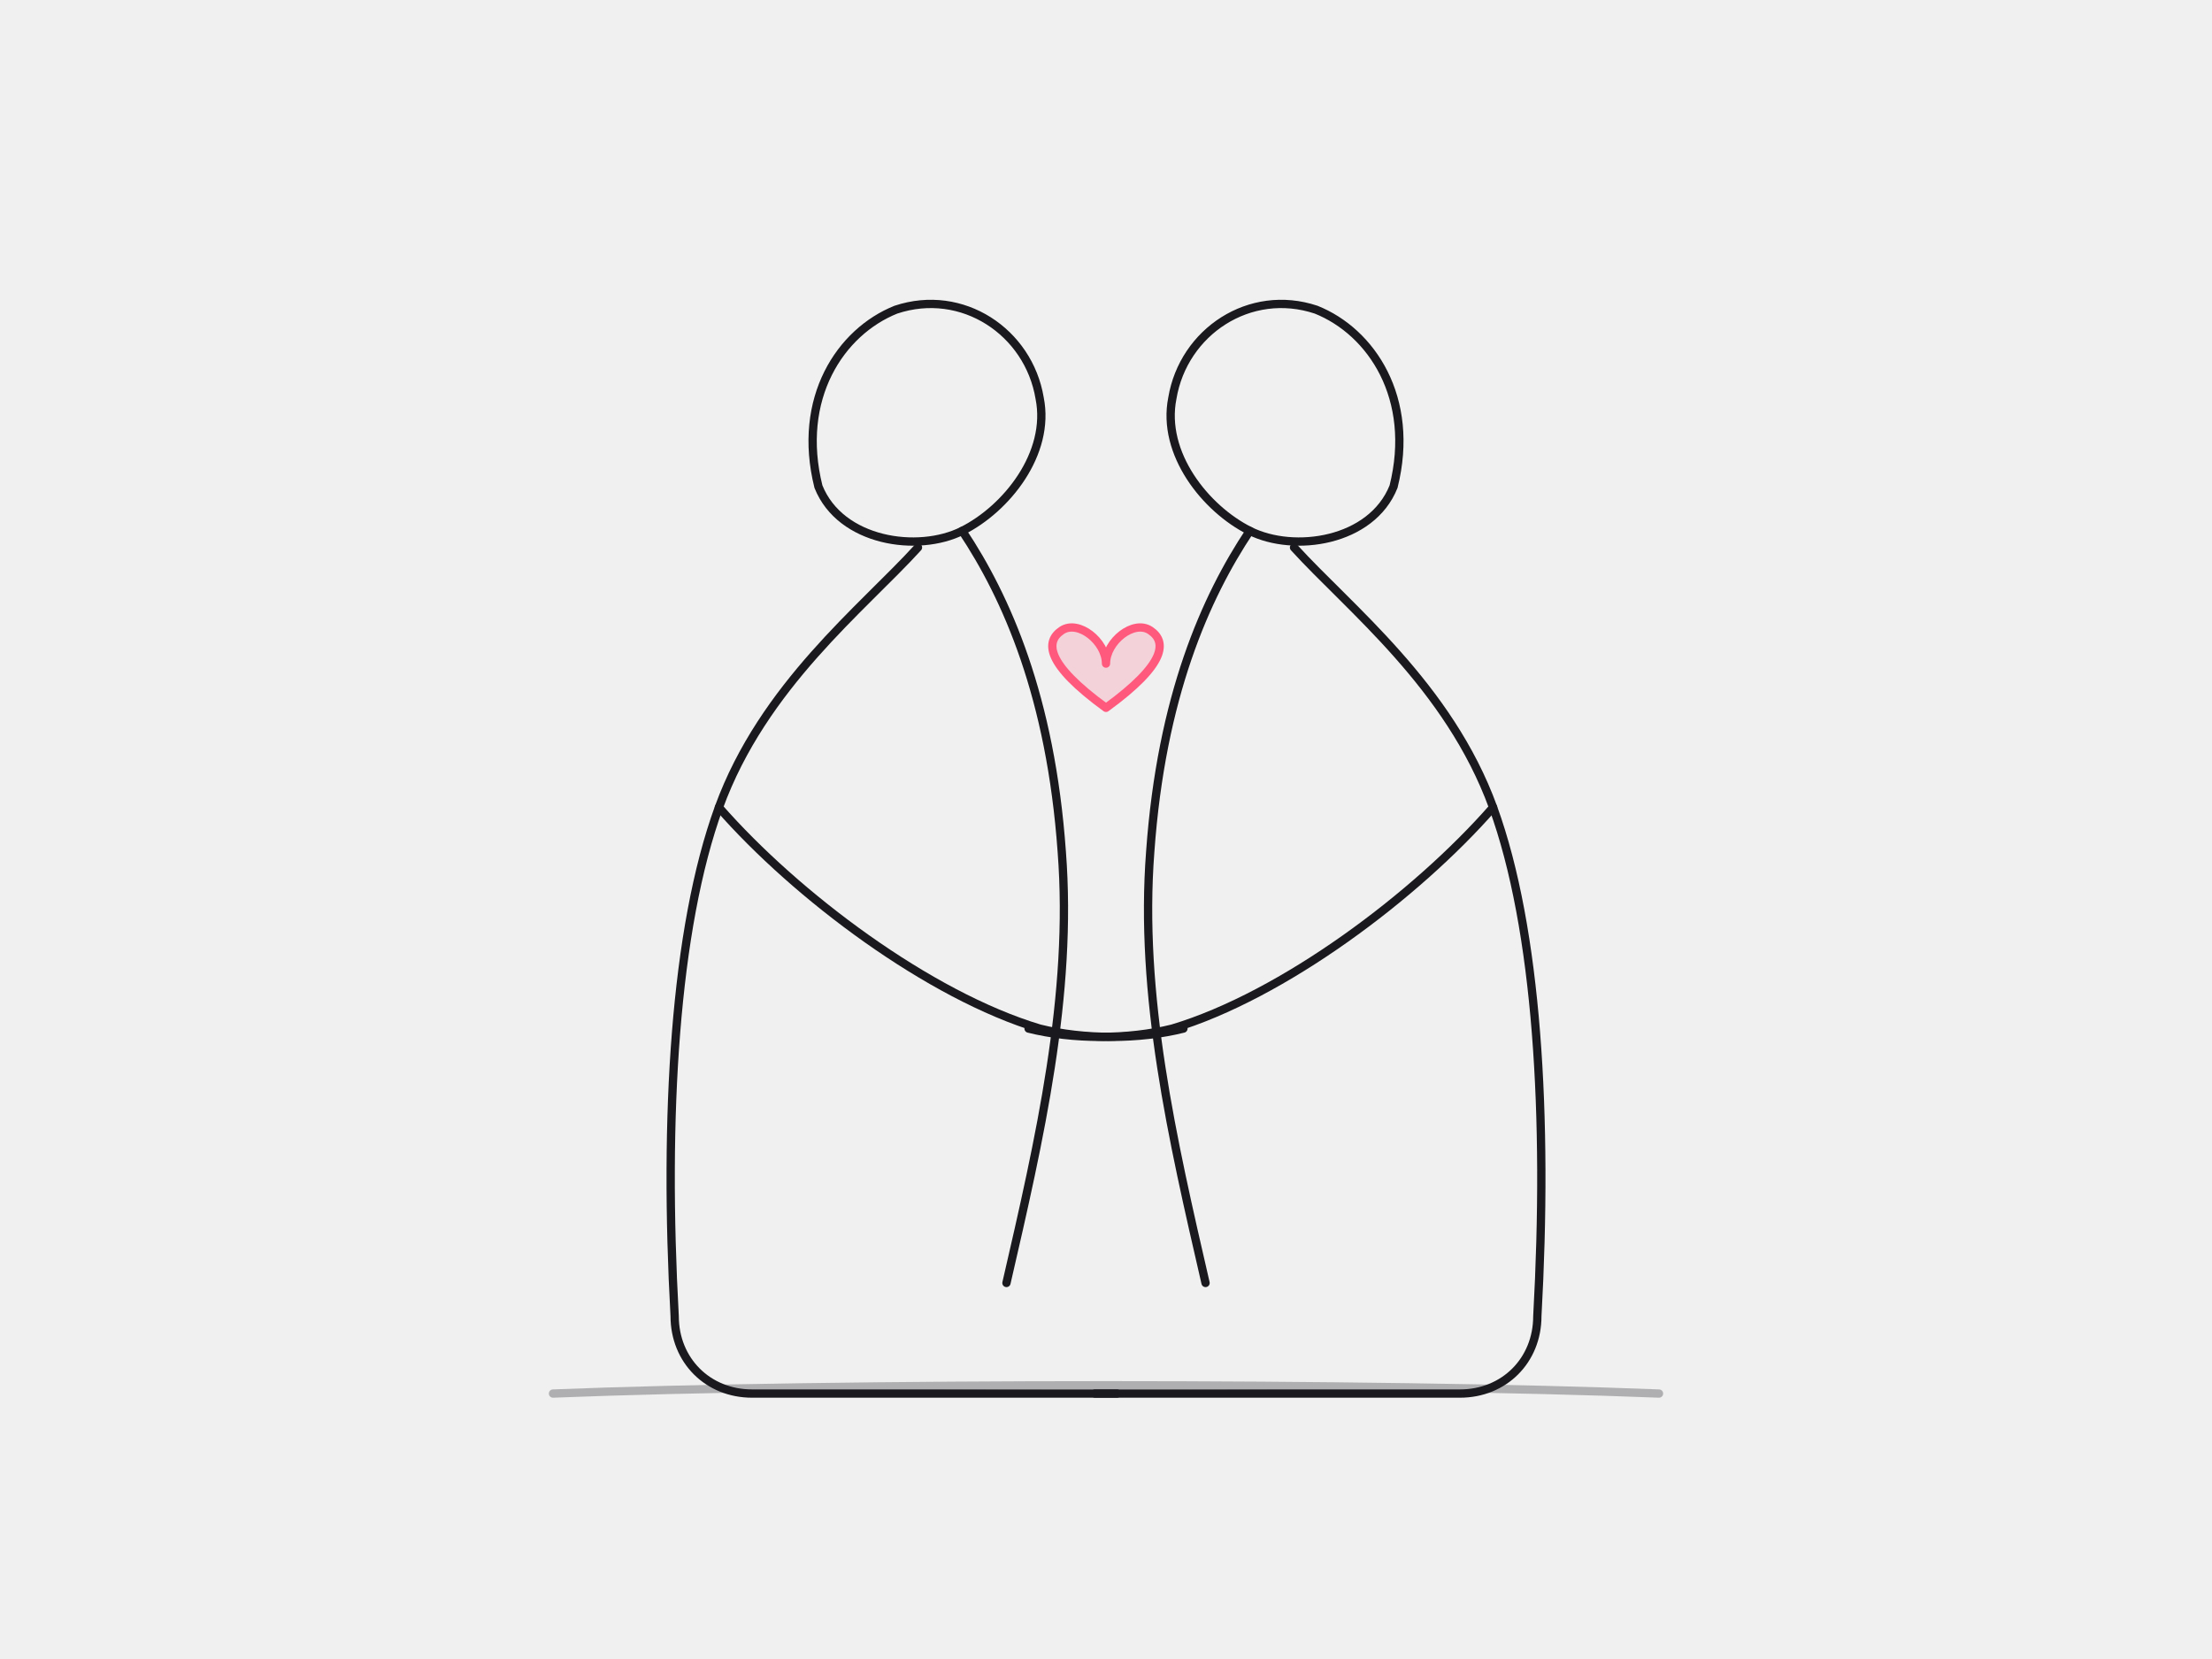
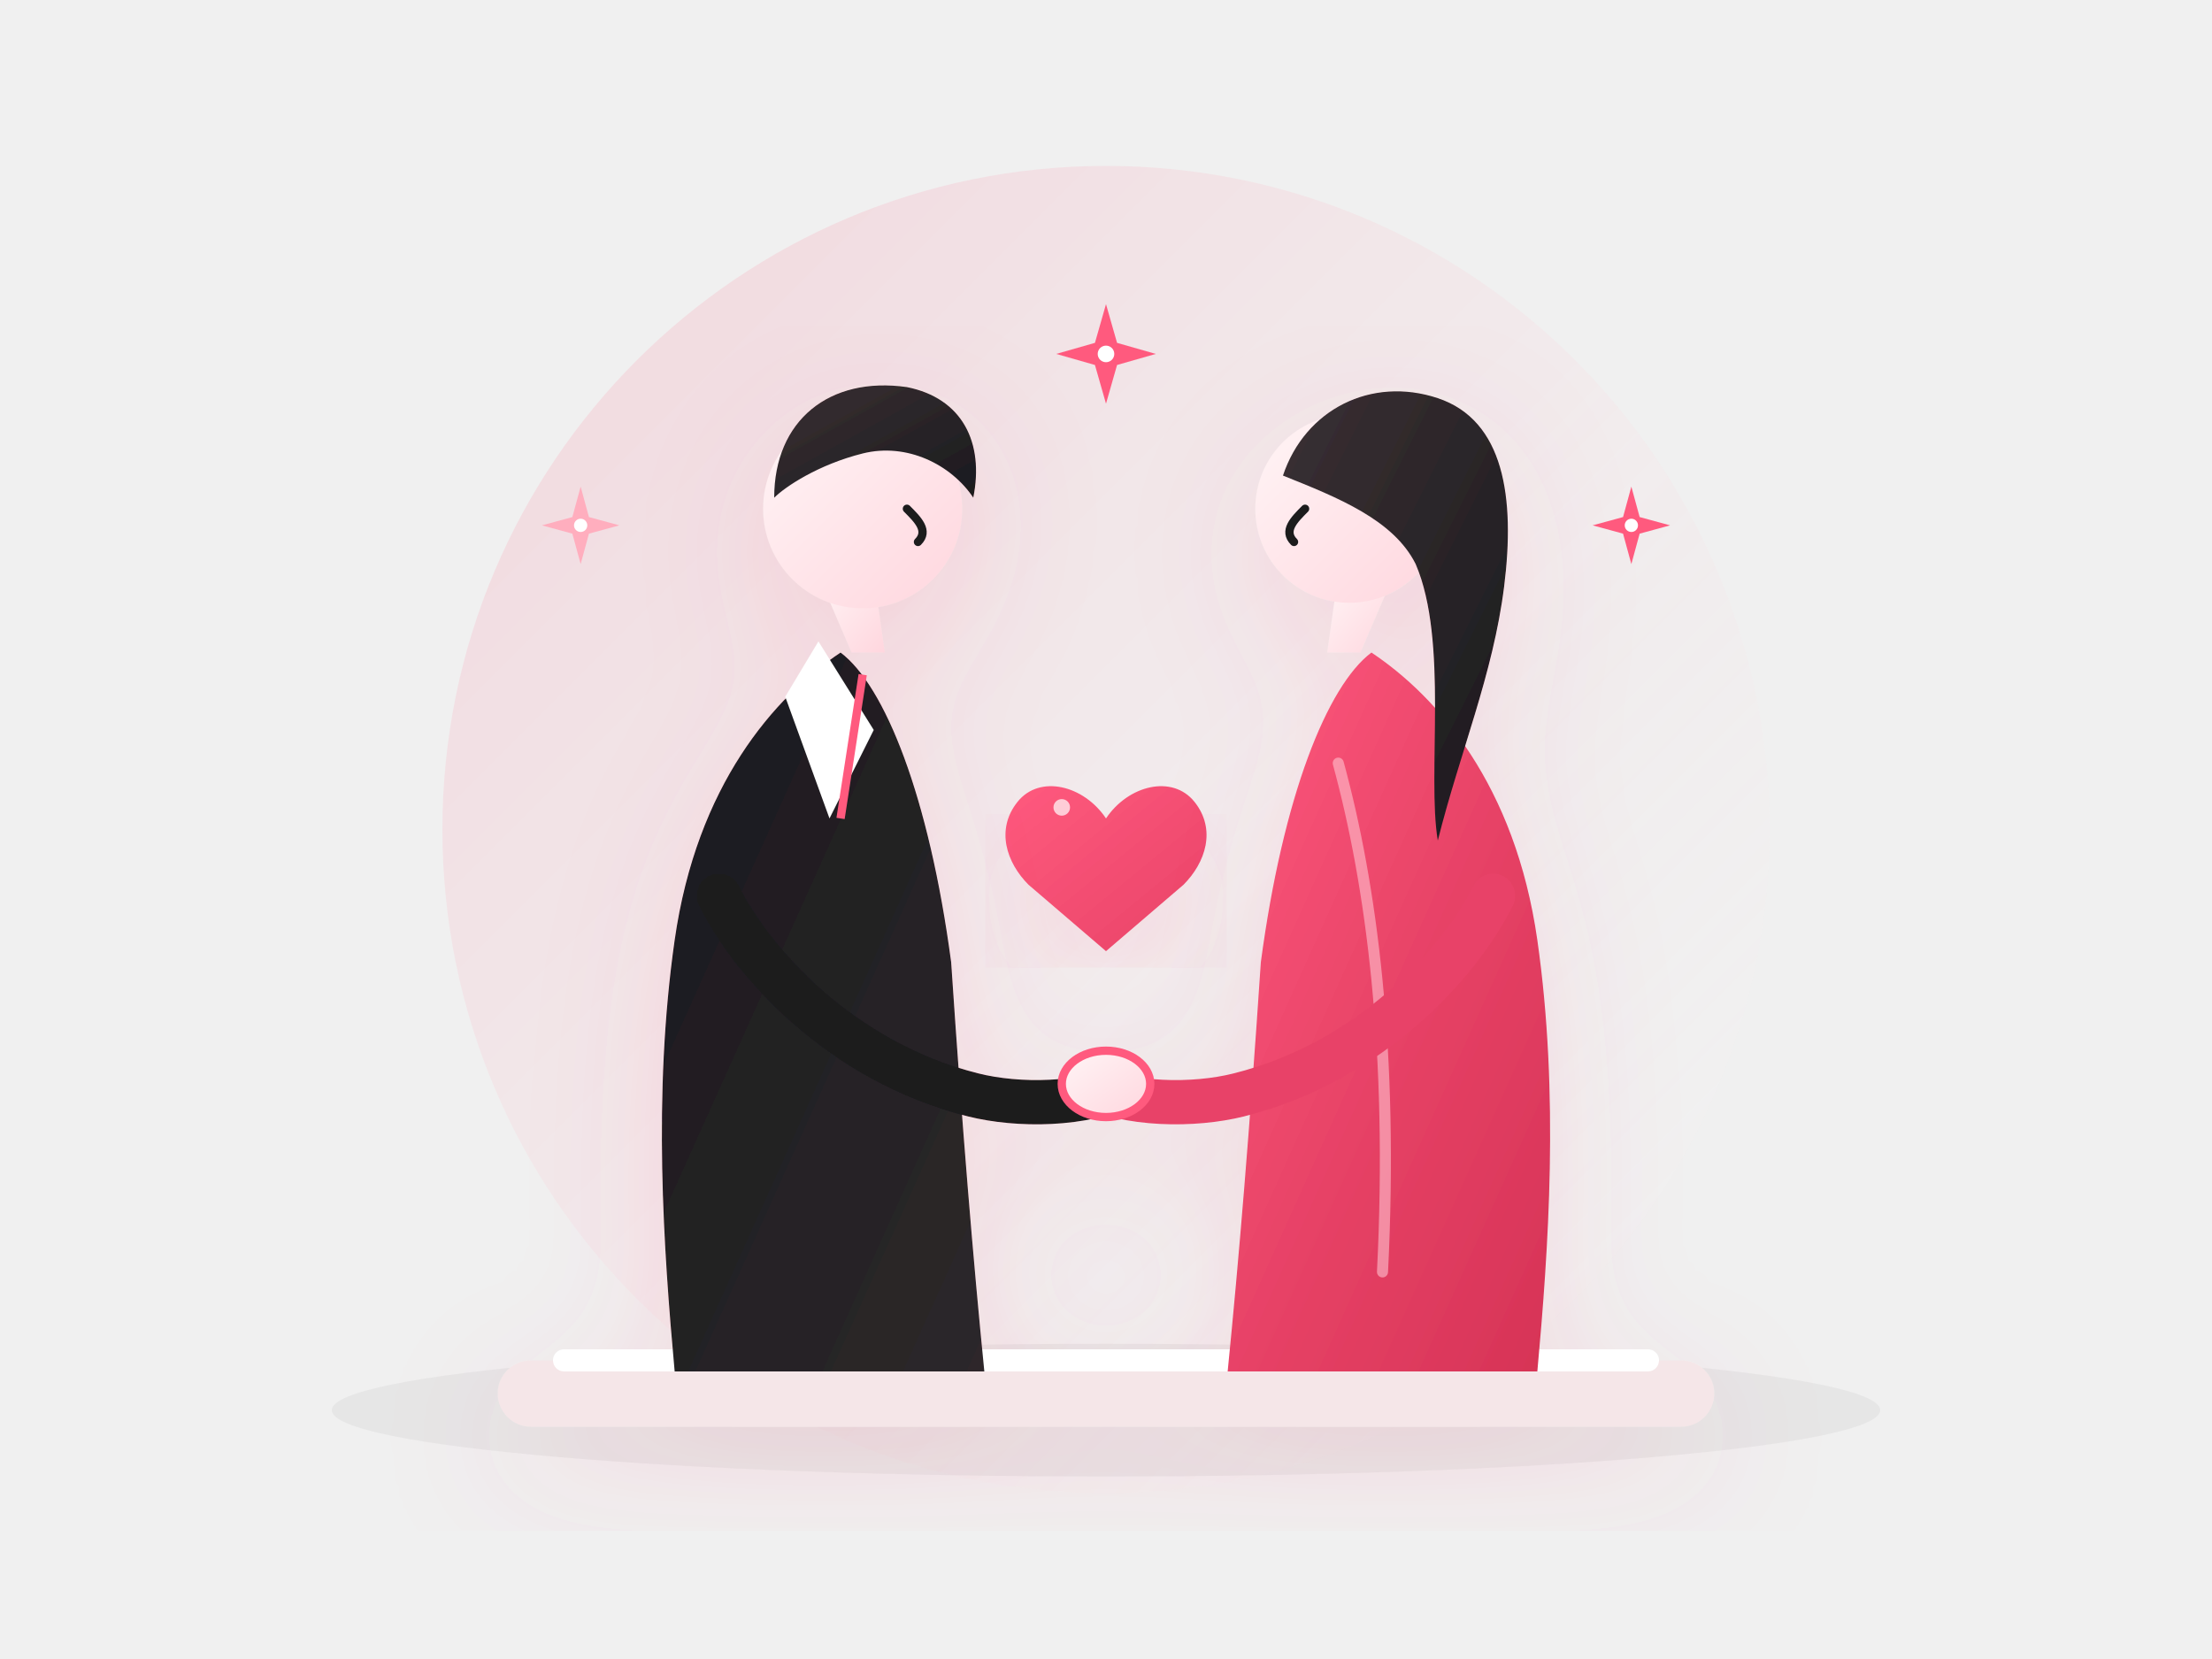
- <svg xmlns="http://www.w3.org/2000/svg" width="400" height="300" viewBox="0 0 400 300" fill="none">
-   <g stroke="#1A1A1E" stroke-width="1.5" stroke-linecap="round" stroke-linejoin="round">
-     <path d="M148,88 C144,72 152,60 162,56 C174,52 186,60 188,72 C190,82 182,92 174,96 C166,100 152,98 148,88 Z" />
-     <path d="M166,99 C156,110 138,124 130,146 C122,168 120,202 122,238 C122,246 128,252 136,252 L202,252" />
-     <path d="M174,96 C182,108 190,126 192,154 C194,180 188,206 182,232" />
-     <path d="M130,146 C144,162 168,180 188,186 C196,188 206,188 214,186" />
-     <path d="M252,88 C256,72 248,60 238,56 C226,52 214,60 212,72 C210,82 218,92 226,96 C234,100 248,98 252,88 Z" />
-     <path d="M234,99 C244,110 262,124 270,146 C278,168 280,202 278,238 C278,246 272,252 264,252 L198,252" />
-     <path d="M226,96 C218,108 210,126 208,154 C206,180 212,206 218,232" />
-     <path d="M270,146 C256,162 232,180 212,186 C204,188 194,188 186,186" />
-     <path d="M100,252 C150,250 250,250 300,252" stroke-opacity="0.3" />
-     <path d="M200,120 C200,116 195,112 192,114 C189,116 189,120 200,128 C211,120 211,116 208,114 C205,112 200,116 200,120 Z" stroke="#FF5A7E" fill="#FF5A7E" fill-opacity="0.2" />
+ <svg xmlns="http://www.w3.org/2000/svg" viewBox="0 0 400 300" fill="none">
+   <defs>
+     <linearGradient id="hc-bg" x1="0%" y1="0%" x2="100%" y2="100%">
+       <stop offset="0%" stop-color="#FF5A7E" stop-opacity="0.18" />
+       <stop offset="50%" stop-color="#FFC2CE" stop-opacity="0.12" />
+       <stop offset="100%" stop-color="#FFFBFC" stop-opacity="0" />
+     </linearGradient>
+     <linearGradient id="hc-warmth" cx="50%" cy="50%" r="50%">
+       <stop offset="0%" stop-color="#FF5A7E" stop-opacity="0.25" />
+       <stop offset="100%" stop-color="#FFC2CE" stop-opacity="0" />
+     </linearGradient>
+     <linearGradient id="hc-man-coat" x1="0%" y1="0%" x2="100%" y2="100%">
+       <stop offset="0%" stop-color="#1A1A1E" />
+       <stop offset="100%" stop-color="#2D282A" />
+     </linearGradient>
+     <linearGradient id="hc-woman-dress" x1="0%" y1="0%" x2="100%" y2="100%">
+       <stop offset="0%" stop-color="#FF5A7E" />
+       <stop offset="50%" stop-color="#E84367" />
+       <stop offset="100%" stop-color="#D63356" />
+     </linearGradient>
+     <linearGradient id="hc-skin" x1="0%" y1="0%" x2="100%" y2="100%">
+       <stop offset="0%" stop-color="#FFF5F6" />
+       <stop offset="100%" stop-color="#FFD6DE" />
+     </linearGradient>
+     <linearGradient id="hc-hair" x1="0%" y1="0%" x2="100%" y2="100%">
+       <stop offset="0%" stop-color="#3A3033" />
+       <stop offset="100%" stop-color="#1A1A1E" />
+     </linearGradient>
+     <linearGradient id="hc-heart" x1="0%" y1="0%" x2="100%" y2="100%">
+       <stop offset="0%" stop-color="#FF5A7E" />
+       <stop offset="100%" stop-color="#E84367" />
+     </linearGradient>
+     <filter id="hc-shadow" x="-10%" y="-10%" width="120%" height="120%">
+       <feDropShadow dx="0" dy="8" stdDeviation="12" flood-color="#FF5A7E" flood-opacity="0.14" />
+     </filter>
+   </defs>
+   <style>
+     @keyframes hc-breathe {
+       0%, 100% { transform: translateY(0px) scale(1); }
+       50% { transform: translateY(-4px) scale(1.015); }
+     }
+     @keyframes hc-heartbeat {
+       0%, 100% { transform: scale(1) translateY(0); opacity: 0.95; }
+       14% { transform: scale(1.22) translateY(-2px); opacity: 1; }
+       28% { transform: scale(1.08) translateY(-1px); opacity: 0.98; }
+       42% { transform: scale(1.28) translateY(-3px); opacity: 1; }
+       70% { transform: scale(1) translateY(0); opacity: 0.95; }
+     }
+     @keyframes hc-star {
+       0%, 100% { transform: scale(0.6) rotate(0deg); opacity: 0.2; }
+       50% { transform: scale(1.2) rotate(45deg); opacity: 1; }
+     }
+     @keyframes hc-aura {
+       0%, 100% { transform: scale(0.96); opacity: 0.7; }
+       50% { transform: scale(1.04); opacity: 1; }
+     }
+     .hc-couple-group {
+       animation: hc-breathe 5s ease-in-out infinite;
+       transform-origin: 200px 240px;
+     }
+     .hc-beating-heart {
+       animation: hc-heartbeat 2.2s cubic-bezier(0.25, 1, 0.5, 1) infinite;
+       transform-origin: 200px 145px;
+     }
+     .hc-aura-circle {
+       animation: hc-aura 4s ease-in-out infinite;
+       transform-origin: 200px 150px;
+     }
+     .hc-sparkle-1 {
+       animation: hc-star 3s ease-in-out infinite;
+       transform-origin: 200px 65px;
+     }
+     .hc-sparkle-2 {
+       animation: hc-star 3.4s ease-in-out infinite 0.8s;
+       transform-origin: 105px 95px;
+     }
+     .hc-sparkle-3 {
+       animation: hc-star 2.8s ease-in-out infinite 1.4s;
+       transform-origin: 295px 95px;
+     }
+   </style>
+   <circle class="hc-aura-circle" cx="200" cy="150" r="120" fill="url(#hc-bg)" />
+   <ellipse cx="200" cy="255" rx="140" ry="12" fill="#1A1A1E" opacity="0.05" />
+   <g class="hc-sparkle-1">
+     <path d="M200 55 L202 62 L209 64 L202 66 L200 73 L198 66 L191 64 L198 62 Z" fill="#FF5A7E" />
+     <circle cx="200" cy="64" r="1.5" fill="#FFFFFF" />
+   </g>
+   <g class="hc-sparkle-2">
+     <path d="M105 88 L106.5 93.5 L112 95 L106.5 96.5 L105 102 L103.5 96.5 L98 95 L103.5 93.5 Z" fill="#FFAEBE" />
+     <circle cx="105" cy="95" r="1.2" fill="#FFFFFF" />
+   </g>
+   <g class="hc-sparkle-3">
+     <path d="M295 88 L296.5 93.5 L302 95 L296.5 96.5 L295 102 L293.5 96.5 L288 95 L293.5 93.5 Z" fill="#FF5A7E" />
+     <circle cx="295" cy="95" r="1.2" fill="#FFFFFF" />
+   </g>
+   <g class="hc-beating-heart" filter="url(#hc-shadow)">
+     <path d="M200 148 C196 142 188 140 184 145 C180 150 182 156 186 160 L200 172 L214 160 C218 156 220 150 216 145 C212 140 204 142 200 148 Z" fill="url(#hc-heart)" />
+     <circle cx="192" cy="146" r="1.5" fill="#FFFFFF" opacity="0.7" />
+   </g>
+   <g class="hc-couple-group" filter="url(#hc-shadow)">
+     <rect x="90" y="246" width="220" height="12" rx="6" fill="#F5E6E8" />
+     <rect x="100" y="244" width="200" height="4" rx="2" fill="#FFFFFF" />
+     <path d="M152 118 C140 126 126 142 122 170 C118 198 120 226 122 248 L178 248 C176 228 174 204 172 174 C168 144 160 124 152 118 Z" fill="url(#hc-man-coat)" />
+     <path d="M148 116 L158 132 L150 148 L142 126 Z" fill="#FFFFFF" />
+     <path d="M156 122 L152 148" stroke="#FF5A7E" stroke-width="1.5" />
+     <path d="M130 162 C136 174 152 192 176 198 C184 200 196 200 204 196" stroke="#1A1A1E" stroke-width="8" stroke-linecap="round" />
+     <circle cx="202" cy="196" r="6" fill="url(#hc-skin)" />
+     <path d="M148 104 L154 118 L160 118 L158 104 Z" fill="url(#hc-skin)" />
+     <circle cx="156" cy="92" r="18" fill="url(#hc-skin)" />
+     <path d="M140 90 C140 76 150 68 164 70 C174 72 178 80 176 90 C172 84 164 80 156 82 C148 84 142 88 140 90 Z" fill="url(#hc-hair)" />
+     <path d="M164 92 C166 94 168 96 166 98" stroke="#1A1A1E" stroke-width="1.5" stroke-linecap="round" />
+     <path d="M248 118 C260 126 274 142 278 170 C282 198 280 226 278 248 L222 248 C224 228 226 204 228 174 C232 144 240 124 248 118 Z" fill="url(#hc-woman-dress)" />
+     <path d="M242 138 C248 160 252 190 250 230" stroke="#FFC2CE" stroke-width="2" stroke-linecap="round" opacity="0.6" />
+     <path d="M270 162 C264 174 248 192 224 198 C216 200 204 200 196 196" stroke="#E84367" stroke-width="8" stroke-linecap="round" />
+     <circle cx="198" cy="196" r="6" fill="url(#hc-skin)" />
+     <ellipse cx="200" cy="196" rx="8" ry="6" fill="url(#hc-skin)" stroke="#FF5A7E" stroke-width="1.5" />
+     <path d="M252 104 L246 118 L240 118 L242 104 Z" fill="url(#hc-skin)" />
+     <circle cx="244" cy="92" r="17" fill="url(#hc-skin)" />
+     <path d="M232 86 C236 74 248 68 260 72 C272 76 274 90 272 106 C270 122 264 136 260 152 C258 140 262 116 256 102 C252 94 242 90 232 86 Z" fill="url(#hc-hair)" />
+     <path d="M236 92 C234 94 232 96 234 98" stroke="#1A1A1E" stroke-width="1.5" stroke-linecap="round" />
  </g>
</svg>
